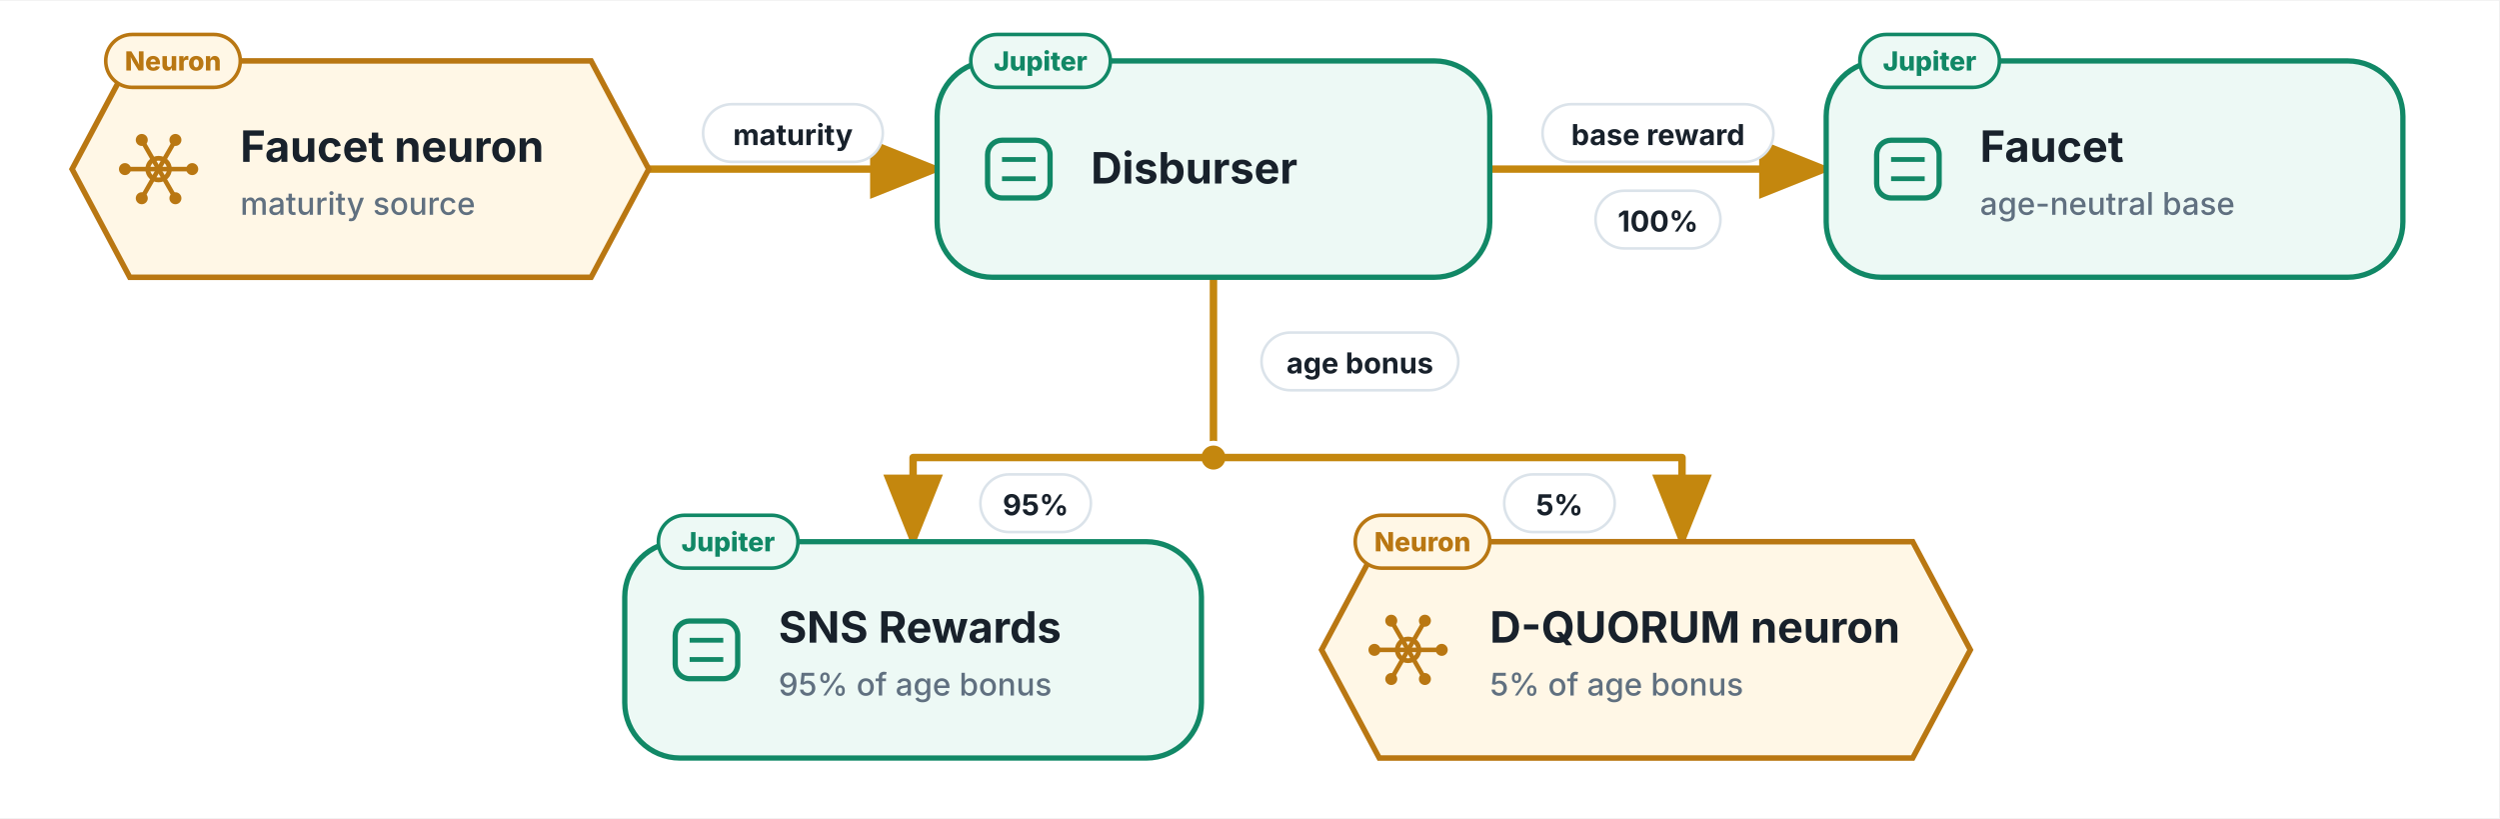
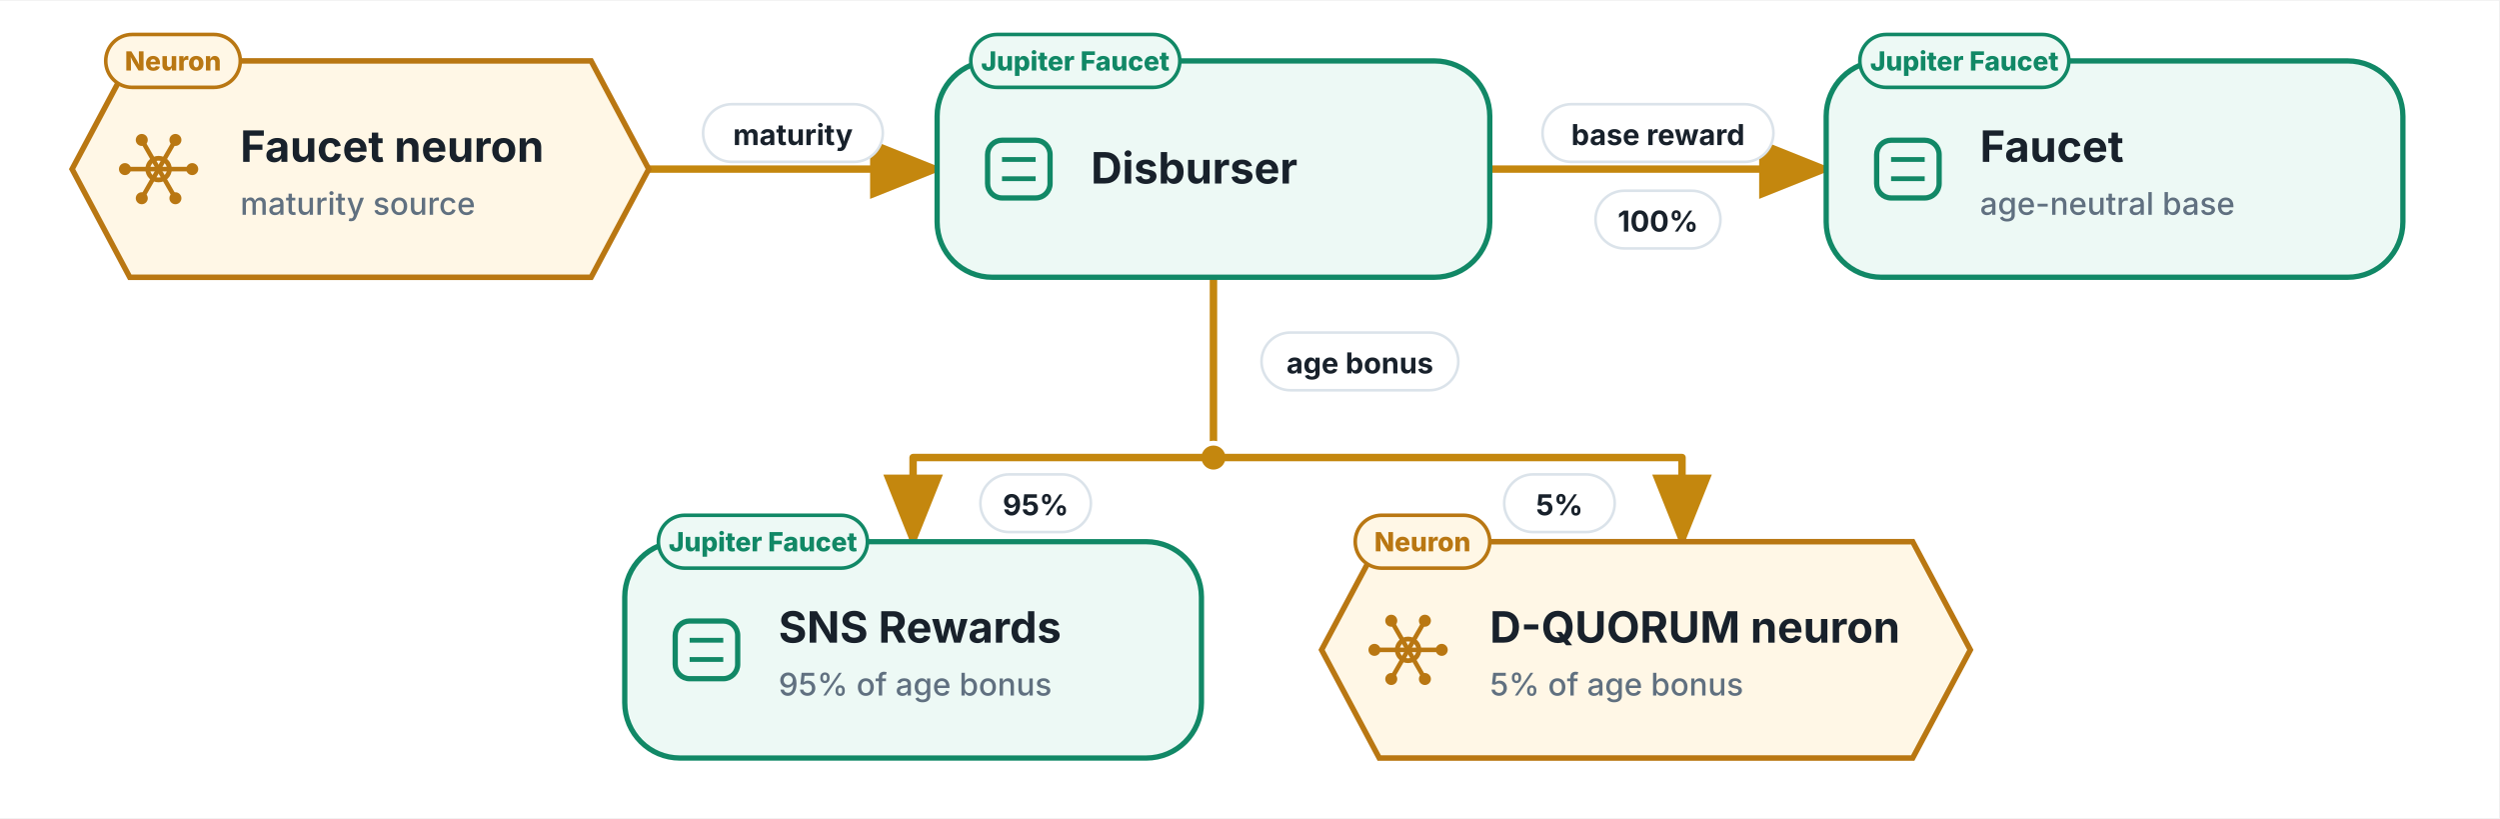
<svg xmlns="http://www.w3.org/2000/svg" baseProfile="full" class="jf-diagram" height="380" role="img" version="1.1" viewBox="90 350 1040 340" width="1160">
  <defs>
    <style type="text/css">
        .jf-diagram { font-family:Inter, ui-sans-serif, system-ui, -apple-system, BlinkMacSystemFont, "Segoe UI", sans-serif; }
        .bg{fill:#ffffff;}
        .title{fill:#18212b;font-size:30px;font-weight:720;letter-spacing:-.35px}
        .subtitle{fill:#607080;font-size:14px;font-weight:520}
        .node-title{fill:#18212b;font-size:18px;font-weight:700}
        .node-sub{fill:#607080;font-size:13px;font-weight:520}
        .badge{font-size:11px;font-weight:760}
        .section{fill:#607080;font-size:12px;font-weight:760;letter-spacing:1.2px}
        .lane{fill:#607080;font-size:13px;font-weight:760;letter-spacing:.9px}
        .edge-label{fill:#18212b;font-size:12px;font-weight:650}
        .edge-mono{fill:#18212b;font-size:12px;font-weight:650;font-family:ui-monospace, SFMono-Regular, Menlo, Consolas, monospace}
        .legend{fill:#18212b;font-size:12px;font-weight:650}
        .note{fill:#607080;font-size:13px;font-weight:560}
        .small-title{fill:#18212b;font-size:15px;font-weight:700}
        .step-number{fill:#fff;font-size:12px;font-weight:800}
        .canister.jupiter rect.body{fill:#edf9f5;stroke:#118866;}
        .canister.system rect.body{fill:#f1f5fa;stroke:#53657a;}
        .canister.target rect.body{fill:#fafbfc;stroke:#8b96a3;}
        .canister.sns rect.body{fill:#f7f0fb;stroke:#8752b6;}
        .canister.blackhole rect.body{fill:#f5f1f7;stroke:#73517f;}
        .account path.body{fill:#fbfcfd;stroke:#778697;}
        .edge{fill:none;stroke-width:3.1;stroke-linecap:round;stroke-linejoin:round}
        .edge.icp{stroke:#c4870e;}
        .edge.cycles{stroke:#168c65;}
        .edge.token{stroke:#9b4dca;}
        .edge.data{stroke:#3977ba;stroke-dasharray:8 7;}
        .edge.control{stroke:#626b75;stroke-dasharray:2 7;}
        .edge.action{stroke:#2f6ee5;}
        .theme-bg{fill:#ffffff;}
        </style>
    <marker id="a-icp" markerHeight="10" markerUnits="strokeWidth" markerWidth="10" orient="auto" refX="9" refY="4">
      <path d="M0,0 L10,4 L0,8 z" fill="#c4870e" />
    </marker>
    <marker id="a-cycles" markerHeight="10" markerUnits="strokeWidth" markerWidth="10" orient="auto" refX="9" refY="4">
      <path d="M0,0 L10,4 L0,8 z" fill="#168c65" />
    </marker>
    <marker id="a-token" markerHeight="10" markerUnits="strokeWidth" markerWidth="10" orient="auto" refX="9" refY="4">
      <path d="M0,0 L10,4 L0,8 z" fill="#9b4dca" />
    </marker>
    <marker id="a-data" markerHeight="10" markerUnits="strokeWidth" markerWidth="10" orient="auto" refX="9" refY="4">
      <path d="M0,0 L10,4 L0,8 z" fill="#3977ba" />
    </marker>
    <marker id="a-control" markerHeight="10" markerUnits="strokeWidth" markerWidth="10" orient="auto" refX="9" refY="4">
      <path d="M0,0 L10,4 L0,8 z" fill="#626b75" />
    </marker>
    <marker id="a-action" markerHeight="10" markerUnits="strokeWidth" markerWidth="10" orient="auto" refX="9" refY="4">
      <path d="M0,0 L10,4 L0,8 z" fill="#2f6ee5" />
    </marker>
  </defs>
  <rect class="bg" height="340" width="1040" x="90" y="350" />
  <path class="edge icp" d="M 360,420 L 480,420" marker-end="url(#a-icp)" stroke-width="3.1" />
  <rect fill="#ffffff" height="24" rx="12" ry="12" stroke="#dbe3ea" stroke-width="1.1" width="74.8" x="382.6" y="393" />
  <text class="edge-label" text-anchor="middle" x="420" y="410">maturity</text>
  <path class="edge icp" d="M 710,420 H 850" marker-end="url(#a-icp)" stroke-width="3.1" />
  <rect fill="#ffffff" height="24" rx="12" ry="12" stroke="#dbe3ea" stroke-width="1.1" width="96.1" x="731.95" y="393" />
  <text class="edge-label" text-anchor="middle" x="780" y="410">base reward</text>
  <rect fill="#ffffff" height="24" rx="12" ry="12" stroke="#dbe3ea" stroke-width="1.1" width="52" x="754" y="429" />
  <text class="edge-label" text-anchor="middle" x="780" y="446">100%</text>
  <path class="edge icp" d="M 595,465 V 540" stroke-width="3.1" />
  <rect fill="#ffffff" height="24" rx="12" ry="12" stroke="#dbe3ea" stroke-width="1.1" width="81.9" x="615" y="488" />
  <text class="edge-label" text-anchor="middle" x="655.95" y="505">age bonus</text>
  <circle cx="595" cy="540" fill="#c4870e" r="6" stroke="#ffffff" stroke-width="2" />
  <path class="edge icp" d="M 595,540 H 470 V 575" marker-end="url(#a-icp)" stroke-width="3.1" />
  <rect fill="#ffffff" height="24" rx="12" ry="12" stroke="#dbe3ea" stroke-width="1.1" width="46" x="498" y="547" />
  <text class="edge-label" text-anchor="middle" x="521" y="564">95%</text>
  <path class="edge icp" d="M 595,540 H 790 V 575" marker-end="url(#a-icp)" stroke-width="3.1" />
  <rect fill="#ffffff" height="24" rx="12" ry="12" stroke="#dbe3ea" stroke-width="1.1" width="46" x="716" y="547" />
  <text class="edge-label" text-anchor="middle" x="739" y="564">5%</text>
  <g class="entity neuron">
    <polygon fill="#fff7e6" points="144,375 336,375 360,420.0 336,465 144,465 120,420.0" stroke="#b97712" stroke-width="2.3" />
    <rect fill="#fff7e6" height="22" rx="11" ry="11" stroke="#b97712" stroke-width="1.5" width="56" x="134" y="364" />
    <text class="badge" fill="#b97712" text-anchor="middle" x="162.0" y="379">Neuron</text>
    <circle cx="156" cy="420.0" fill="none" r="4.5" stroke="#b97712" stroke-width="2" />
    <line stroke="#b97712" stroke-width="1.9" x1="156" x2="170.0" y1="420.0" y2="420.0" />
    <circle cx="170.0" cy="420.0" fill="#b97712" r="2.5" />
    <line stroke="#b97712" stroke-width="1.9" x1="156" x2="163.0" y1="420.0" y2="432.124" />
    <circle cx="163.0" cy="432.124" fill="#b97712" r="2.5" />
    <line stroke="#b97712" stroke-width="1.9" x1="156" x2="149.0" y1="420.0" y2="432.124" />
    <circle cx="149.0" cy="432.124" fill="#b97712" r="2.5" />
    <line stroke="#b97712" stroke-width="1.9" x1="156" x2="142.0" y1="420.0" y2="420.0" />
    <circle cx="142.0" cy="420.0" fill="#b97712" r="2.5" />
    <line stroke="#b97712" stroke-width="1.9" x1="156" x2="149.0" y1="420.0" y2="407.876" />
    <circle cx="149.0" cy="407.876" fill="#b97712" r="2.5" />
    <line stroke="#b97712" stroke-width="1.9" x1="156" x2="163.0" y1="420.0" y2="407.876" />
    <circle cx="163.0" cy="407.876" fill="#b97712" r="2.5" />
    <text class="node-title" x="190" y="417.0">Faucet neuron</text>
    <text class="node-sub" x="190" y="439.0">maturity source</text>
  </g>
  <g class="entity canister jupiter">
    <rect class="body" height="90" rx="23" ry="23" stroke-width="2.2" width="230" x="480" y="375" />
-     <rect fill="#edf9f5" height="22" rx="11" ry="11" stroke="#118866" stroke-width="1.5" width="58.1" x="494" y="364" />
-     <text class="badge" fill="#118866" text-anchor="middle" x="523.05" y="379">Jupiter</text>
+     <rect fill="#edf9f5" height="22" rx="11" ry="11" stroke="#118866" stroke-width="1.5" width="87" x="494" y="364" />
+     <text class="badge" fill="#118866" text-anchor="middle" x="537.5" y="379">Jupiter Faucet</text>
    <rect fill="none" height="24" rx="6" ry="6" stroke="#118866" stroke-width="2.2" width="26" x="501" y="408.0" />
    <line stroke="#118866" stroke-width="2" x1="507" x2="521" y1="416.0" y2="416.0" />
    <line stroke="#118866" stroke-width="2" x1="507" x2="521" y1="424.0" y2="424.0" />
    <text class="node-title" x="544" y="426.0">Disburser</text>
  </g>
  <g class="entity canister jupiter">
    <rect class="body" height="90" rx="23" ry="23" stroke-width="2.2" width="240" x="850" y="375" />
-     <rect fill="#edf9f5" height="22" rx="11" ry="11" stroke="#118866" stroke-width="1.5" width="58.1" x="864" y="364" />
-     <text class="badge" fill="#118866" text-anchor="middle" x="893.05" y="379">Jupiter</text>
+     <rect fill="#edf9f5" height="22" rx="11" ry="11" stroke="#118866" stroke-width="1.5" width="87" x="864" y="364" />
+     <text class="badge" fill="#118866" text-anchor="middle" x="907.5" y="379">Jupiter Faucet</text>
    <rect fill="none" height="24" rx="6" ry="6" stroke="#118866" stroke-width="2.2" width="26" x="871" y="408.0" />
    <line stroke="#118866" stroke-width="2" x1="877" x2="891" y1="416.0" y2="416.0" />
    <line stroke="#118866" stroke-width="2" x1="877" x2="891" y1="424.0" y2="424.0" />
    <text class="node-title" x="914" y="417.0">Faucet</text>
    <text class="node-sub" x="914" y="439.0">age-neutral base</text>
  </g>
  <g class="entity canister jupiter">
    <rect class="body" height="90" rx="23" ry="23" stroke-width="2.2" width="240" x="350" y="575" />
-     <rect fill="#edf9f5" height="22" rx="11" ry="11" stroke="#118866" stroke-width="1.5" width="58.1" x="364" y="564" />
-     <text class="badge" fill="#118866" text-anchor="middle" x="393.05" y="579">Jupiter</text>
+     <rect fill="#edf9f5" height="22" rx="11" ry="11" stroke="#118866" stroke-width="1.5" width="87" x="364" y="564" />
+     <text class="badge" fill="#118866" text-anchor="middle" x="407.5" y="579">Jupiter Faucet</text>
    <rect fill="none" height="24" rx="6" ry="6" stroke="#118866" stroke-width="2.2" width="26" x="371" y="608.0" />
    <line stroke="#118866" stroke-width="2" x1="377" x2="391" y1="616.0" y2="616.0" />
    <line stroke="#118866" stroke-width="2" x1="377" x2="391" y1="624.0" y2="624.0" />
    <text class="node-title" x="414" y="617.0">SNS Rewards</text>
    <text class="node-sub" x="414" y="639.0">95% of age bonus</text>
  </g>
  <g class="entity neuron">
    <polygon fill="#fff7e6" points="664,575 886,575 910,620.0 886,665 664,665 640,620.0" stroke="#b97712" stroke-width="2.3" />
    <rect fill="#fff7e6" height="22" rx="11" ry="11" stroke="#b97712" stroke-width="1.5" width="56" x="654" y="564" />
    <text class="badge" fill="#b97712" text-anchor="middle" x="682.0" y="579">Neuron</text>
    <circle cx="676" cy="620.0" fill="none" r="4.5" stroke="#b97712" stroke-width="2" />
    <line stroke="#b97712" stroke-width="1.9" x1="676" x2="690.0" y1="620.0" y2="620.0" />
    <circle cx="690.0" cy="620.0" fill="#b97712" r="2.5" />
    <line stroke="#b97712" stroke-width="1.9" x1="676" x2="683.0" y1="620.0" y2="632.124" />
    <circle cx="683.0" cy="632.124" fill="#b97712" r="2.5" />
    <line stroke="#b97712" stroke-width="1.9" x1="676" x2="669.0" y1="620.0" y2="632.124" />
    <circle cx="669.0" cy="632.124" fill="#b97712" r="2.5" />
    <line stroke="#b97712" stroke-width="1.9" x1="676" x2="662.0" y1="620.0" y2="620.0" />
    <circle cx="662.0" cy="620.0" fill="#b97712" r="2.5" />
    <line stroke="#b97712" stroke-width="1.9" x1="676" x2="669.0" y1="620.0" y2="607.876" />
    <circle cx="669.0" cy="607.876" fill="#b97712" r="2.5" />
    <line stroke="#b97712" stroke-width="1.9" x1="676" x2="683.0" y1="620.0" y2="607.876" />
    <circle cx="683.0" cy="607.876" fill="#b97712" r="2.5" />
    <text class="node-title" x="710" y="617.0">D-QUORUM neuron</text>
    <text class="node-sub" x="710" y="639.0">5% of age bonus</text>
  </g>
</svg>
